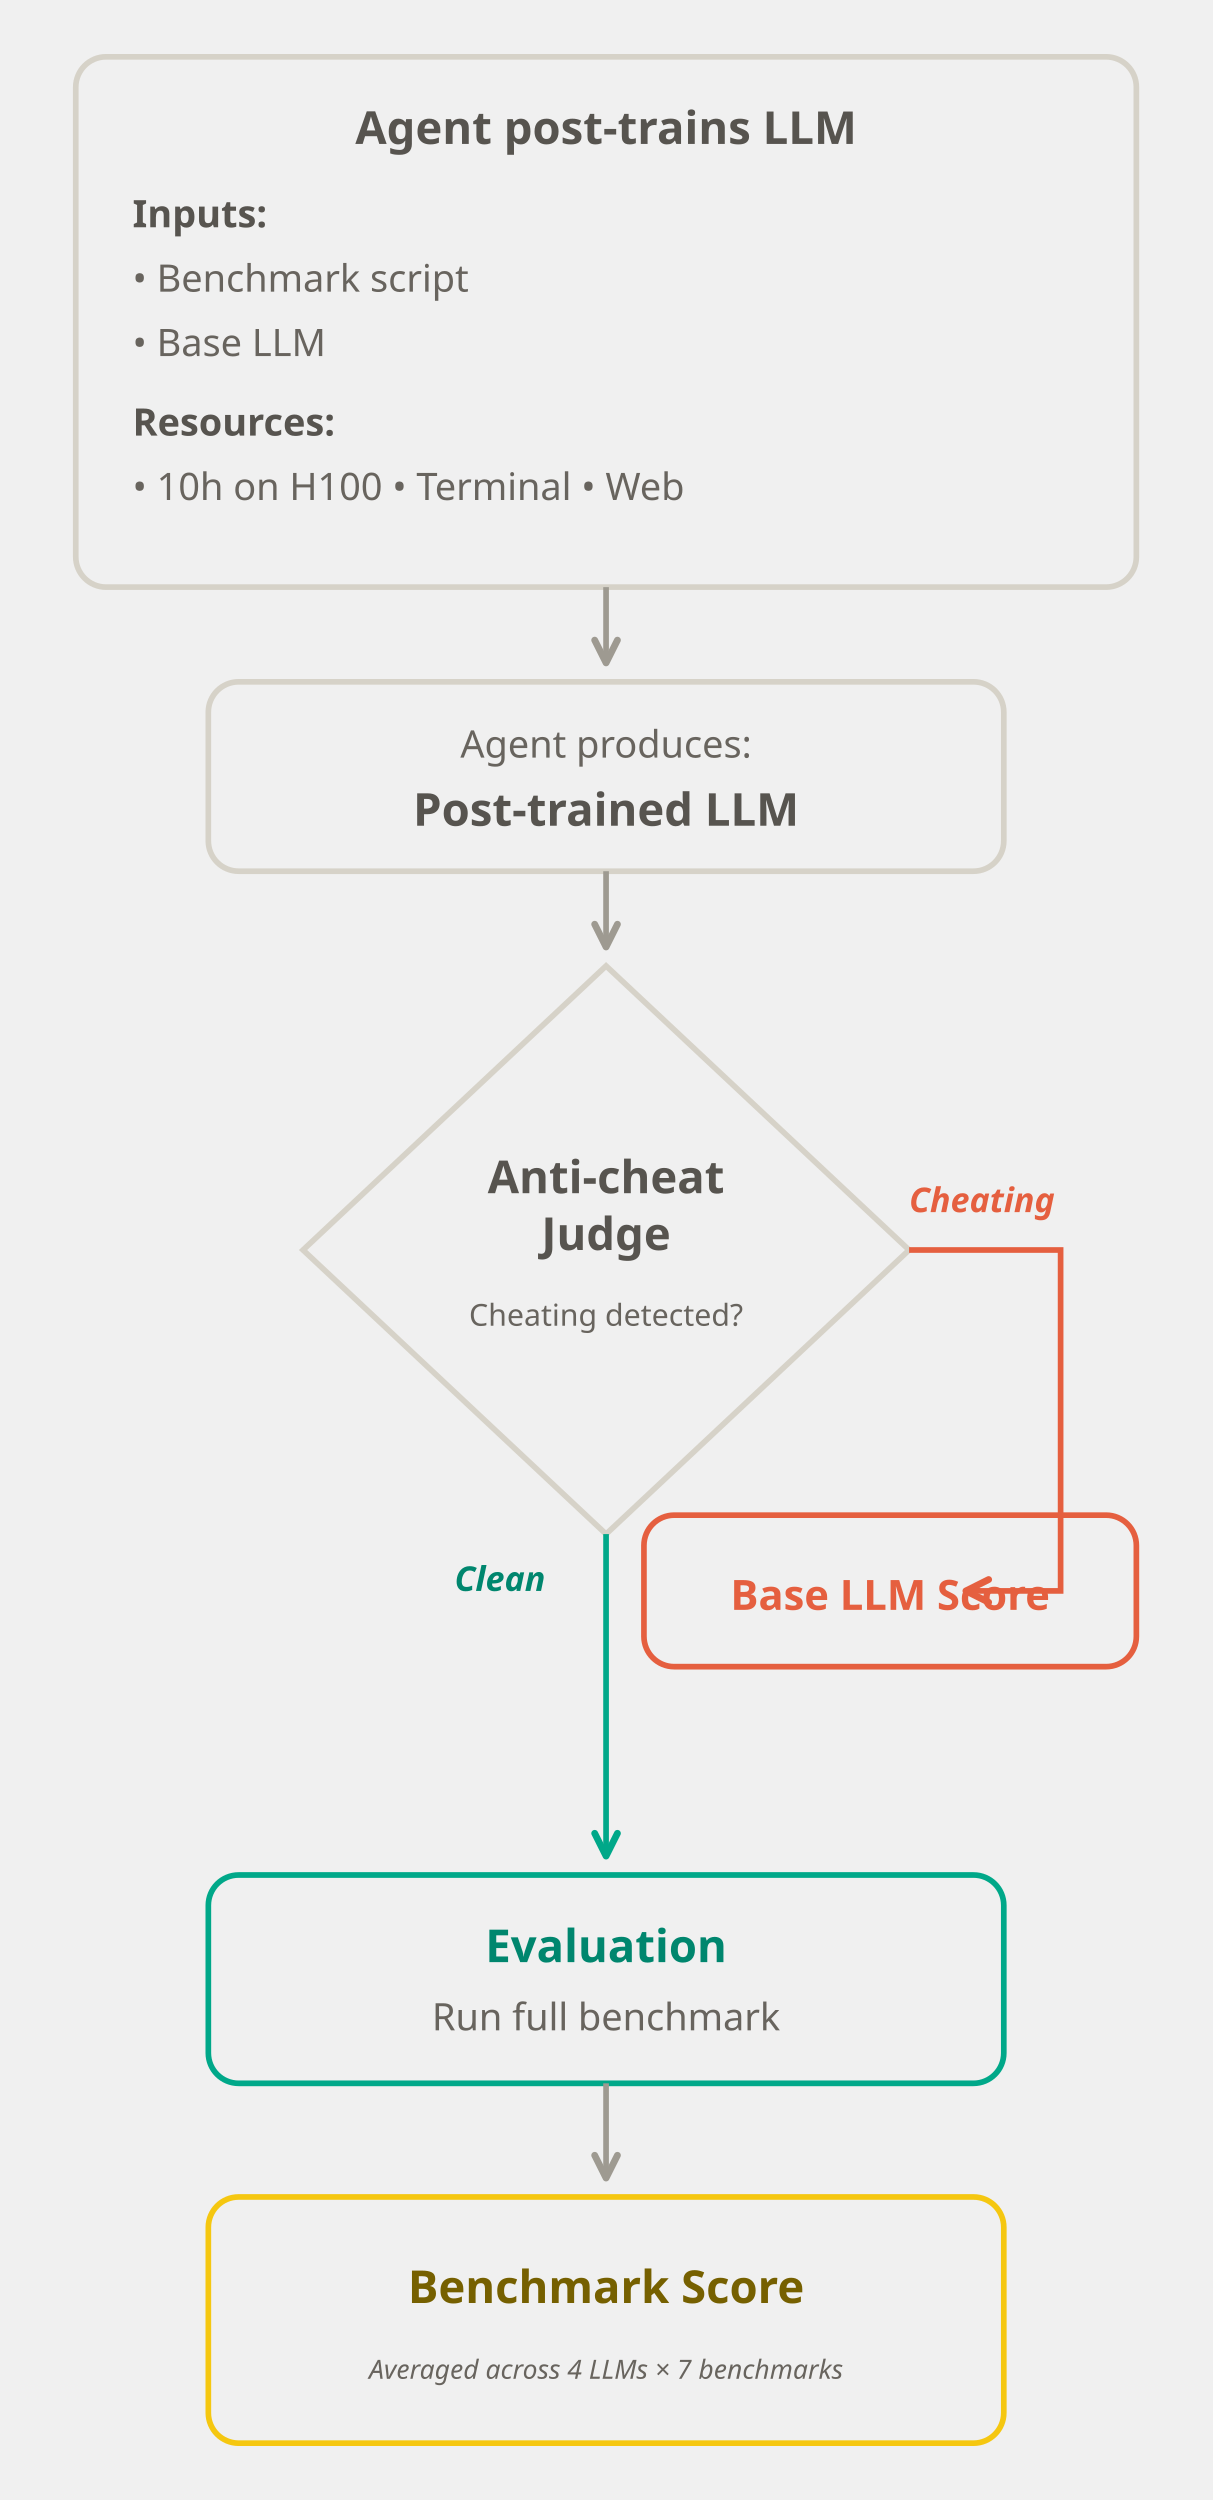
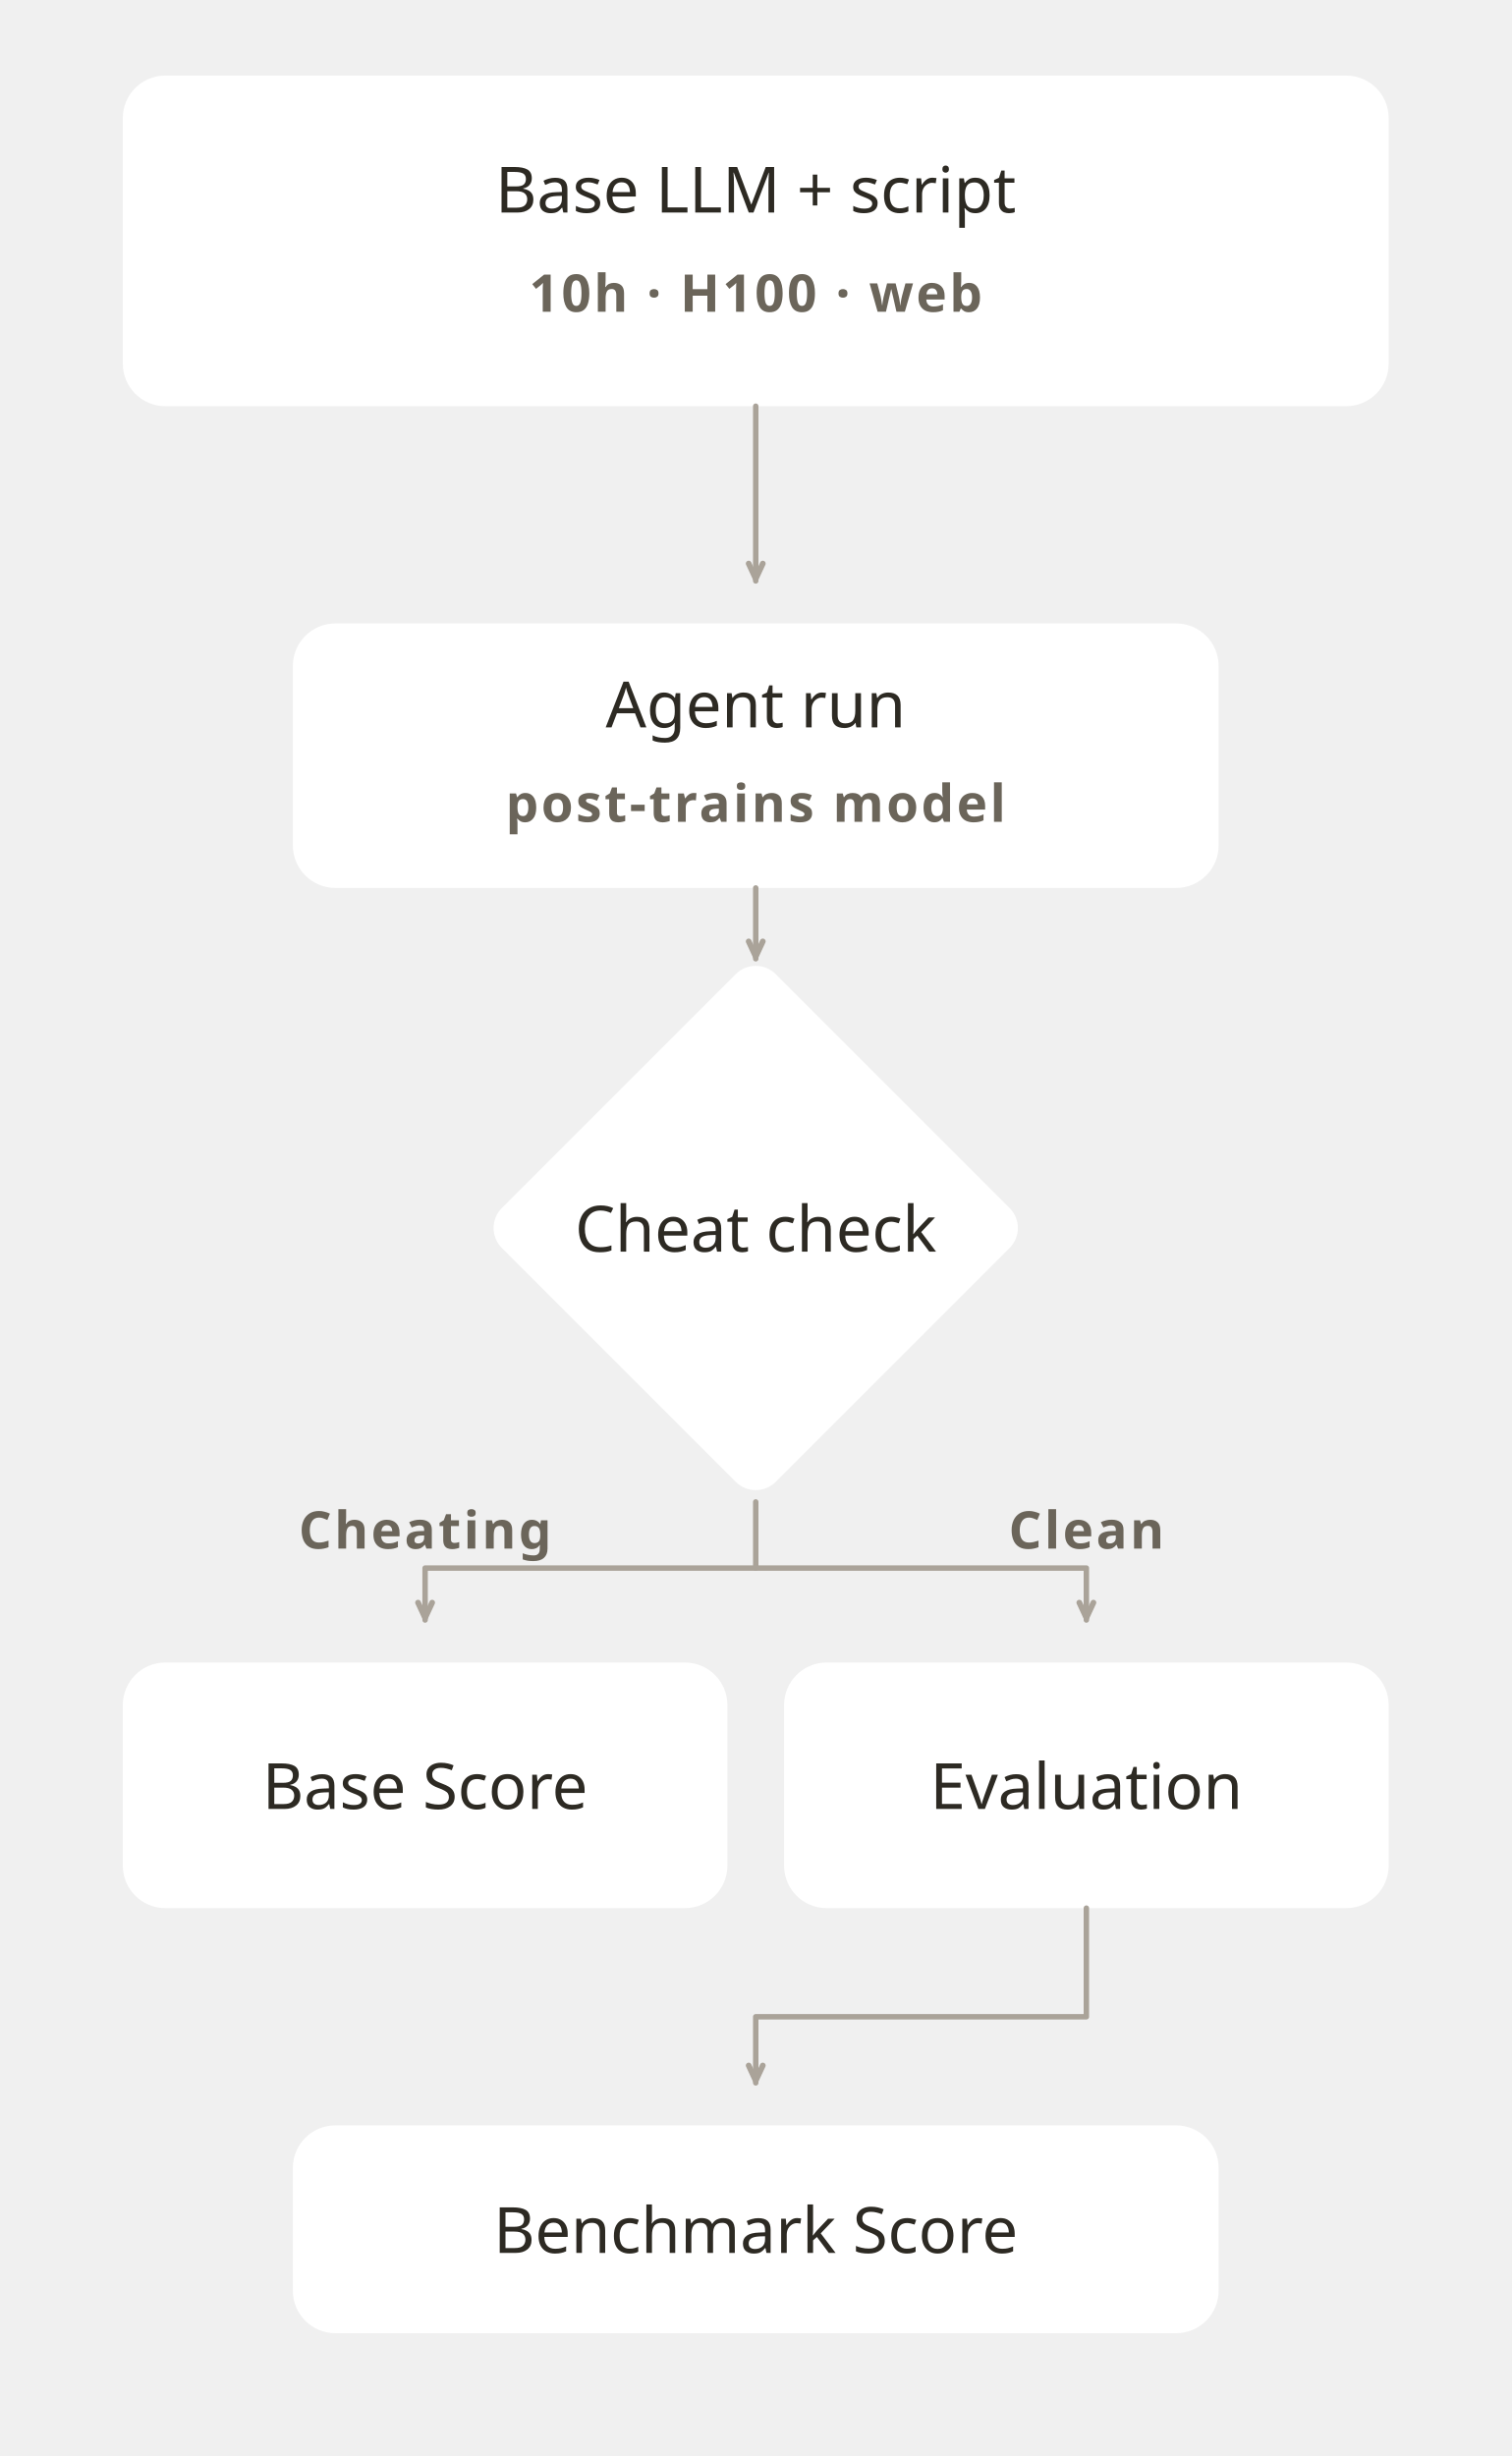
- <svg xmlns="http://www.w3.org/2000/svg" viewBox="0 0 320 660">
+ <svg xmlns="http://www.w3.org/2000/svg" viewBox="0 0 320 520" role="img" aria-labelledby="pipeline-mobile-title pipeline-mobile-desc">
  <defs>
    <style>
      @font-face {
        font-family: 'Die Grotesk';
        src: url('/fonts/die-grotesk-vf-roman.woff2') format('woff2');
        font-weight: 100 900;
        font-style: normal;
        font-display: swap;
      }

-       .box1, .box2, .box-judge, .box-fail, .box-eval, .box-score {
-         fill: transparent;
-         stroke: #d6d2c8;
-         stroke-width: 1.5;
+       .node {
+         fill: #fff;
+         stroke: none;
      }
-       .box-fail { stroke: #E55F3F; }
-       .box-eval { stroke: #00A889; }
-       .box-score { stroke: #F5C710; }

-       .text, .text-small, .title1, .title2, .title-judge, .title-fail,
-       .title-eval, .title-score, .subtitle, .label-text, .label-text-pass,
-       .diamond-text, .subtitle-plain, .annotation {
+       .arrow {
+         stroke: #aaa399;
+         stroke-width: 1.15;
+         fill: none;
+         stroke-linecap: round;
+         stroke-linejoin: round;
+         marker-end: url(#arrowhead);
+       }
+ 
+       .line {
+         stroke: #aaa399;
+         stroke-width: 1.15;
+         fill: none;
+         stroke-linecap: round;
+         stroke-linejoin: round;
+       }
+ 
+       .title, .body, .note, .label {
        font-family: 'Die Grotesk', sans-serif;
      }
-       .text { font-size: 11px; fill: #57544f; }
-       .text-small { font-size: 10px; fill: #68645e; }
-       .title1, .title2, .title-judge { font-size: 12px; font-weight: 600; fill: #57544f; }
-       .title-fail { font-size: 11px; font-weight: 600; fill: #E55F3F; }
-       .title-eval { font-size: 12px; font-weight: 600; fill: #00866e; }
-       .title-score { font-size: 12px; font-weight: 600; fill: #766000; }
-       .subtitle { font-size: 10px; fill: #57544f; font-weight: 700; }

-       .arrow { stroke: #9e9a91; stroke-width: 1.5; fill: none; marker-end: url(#arrowhead); }
-       .arrow-fail { stroke: #E55F3F; stroke-width: 1.5; fill: none; marker-end: url(#arrowhead-fail); }
-       .arrow-pass { stroke: #00A889; stroke-width: 1.5; fill: none; marker-end: url(#arrowhead-pass); }
+       .title {
+         font-size: 13.5px;
+         font-weight: 500;
+         fill: #2d2a23;
+       }

-       .label-text { font-size: 9px; fill: #E55F3F; font-style: italic; font-weight: 600; }
-       .label-text-pass { font-size: 9px; fill: #00866e; font-style: italic; font-weight: 600; }
-       .diamond-text { font-size: 8px; fill: #68645e; }
-       .subtitle-plain { font-size: 10px; fill: #68645e; font-weight: 500; }
-       .annotation { font-size: 7px; fill: #68645e; font-style: italic; }
+       .body, .note, .label {
+         font-size: 11px;
+         font-weight: 600;
+         letter-spacing: 0.05em;
+         text-transform: uppercase;
+         fill: #6b655a;
+       }
+ 
+       .label {
+         dominant-baseline: middle;
+       }
    </style>
-     <marker id="arrowhead" markerWidth="6" markerHeight="6" refX="5" refY="3" orient="auto">
-       <polyline points="1 1, 5 3, 1 5" fill="none" stroke="#9e9a91" stroke-width="1.2" stroke-linecap="round" stroke-linejoin="round" />
-     </marker>
-     <marker id="arrowhead-fail" markerWidth="6" markerHeight="6" refX="5" refY="3" orient="auto">
-       <polyline points="1 1, 5 3, 1 5" fill="none" stroke="#E55F3F" stroke-width="1.2" stroke-linecap="round" stroke-linejoin="round" />
-     </marker>
-     <marker id="arrowhead-pass" markerWidth="6" markerHeight="6" refX="5" refY="3" orient="auto">
-       <polyline points="1 1, 5 3, 1 5" fill="none" stroke="#00A889" stroke-width="1.2" stroke-linecap="round" stroke-linejoin="round" />
+     <marker id="arrowhead" markerWidth="5" markerHeight="5" refX="4.4" refY="2.5" orient="auto">
+       <polyline points="1.2 1.2, 4 2.5, 1.2 3.8" fill="none" stroke="#aaa399" stroke-width="1.05" stroke-linecap="round" stroke-linejoin="round" />
    </marker>
  </defs>
-   <rect x="20" y="15" width="280" height="140" class="box1" rx="8" />
-   <text x="160" y="38" class="title1" text-anchor="middle">Agent post-trains LLM</text>
-   <text x="35" y="60" class="subtitle">Inputs:</text>
-   <text x="35" y="77" class="text-small">• Benchmark script</text>
-   <text x="35" y="94" class="text-small">• Base LLM</text>
-   <text x="35" y="115" class="subtitle">Resources:</text>
-   <text x="35" y="132" class="text-small">• 10h on H100 • Terminal • Web</text>
-   <path d="M 160 155 L 160 175" class="arrow" />
-   <rect x="55" y="180" width="210" height="50" class="box2" rx="8" />
-   <text x="160" y="200" class="subtitle-plain" text-anchor="middle">Agent produces:</text>
-   <text x="160" y="218" class="title2" text-anchor="middle">Post-trained LLM</text>
-   <path d="M 160 230 L 160 250" class="arrow" />
-   <polygon points="160,255 240,330 160,405 80,330" class="box-judge" />
-   <text x="160" y="315" class="title-judge" text-anchor="middle">Anti-cheat</text>
-   <text x="160" y="330" class="title-judge" text-anchor="middle">Judge</text>
-   <text x="160" y="350" class="diamond-text" text-anchor="middle">Cheating detected?</text>
-   <path d="M 240 330 L 280 330 L 280 420 L 255 420" class="arrow-fail" />
-   <text x="240" y="320" class="label-text">Cheating</text>
-   <rect x="170" y="400" width="130" height="40" class="box-fail" rx="8" />
-   <text x="235" y="425" class="title-fail" text-anchor="middle">Base LLM Score</text>
-   <path d="M 160 405 L 160 490" class="arrow-pass" />
-   <text x="120" y="420" class="label-text-pass">Clean</text>
-   <rect x="55" y="495" width="210" height="55" class="box-eval" rx="8" />
-   <text x="160" y="518" class="title-eval" text-anchor="middle">Evaluation</text>
-   <text x="160" y="536" class="text-small" text-anchor="middle">Run full benchmark</text>
-   <path d="M 160 550 L 160 575" class="arrow" />
-   <rect x="55" y="580" width="210" height="65" class="box-score" rx="8" />
-   <text x="160" y="608" class="title-score" text-anchor="middle">Benchmark Score</text>
-   <text x="160" y="628" class="annotation" text-anchor="middle">Averaged across 4 LLMs × 7 benchmarks</text>
+   <rect x="26" y="16" width="268" height="70" rx="9" class="node" />
+   <text x="160" y="45" class="title" text-anchor="middle">Base LLM + script</text>
+   <text x="160" y="66" class="body" text-anchor="middle">10h · H100 · web</text>
+   <path d="M 160 86 L 160 123" class="arrow" />
+   <rect x="62" y="132" width="196" height="56" rx="9" class="node" />
+   <text x="160" y="154" class="title" text-anchor="middle">Agent run</text>
+   <text x="160" y="174" class="body" text-anchor="middle">post-trains model</text>
+   <path d="M 160 188 L 160 203" class="arrow" />
+   <rect x="119" y="219" width="82" height="82" rx="6" class="node" transform="rotate(45 160 260)" />
+   <text x="160" y="265" class="title" text-anchor="middle">Cheat check</text>
+   <path d="M 160 318 L 160 332" class="line" />
+   <path d="M 160 332 L 90 332 L 90 343" class="arrow" />
+   <path d="M 160 332 L 230 332 L 230 343" class="arrow" />
+   <text x="90" y="324" class="label" text-anchor="middle">Cheating</text>
+   <text x="230" y="324" class="label" text-anchor="middle">Clean</text>
+   <rect x="26" y="352" width="128" height="52" rx="9" class="node" />
+   <text x="90" y="383" class="title" text-anchor="middle">Base Score</text>
+   <rect x="166" y="352" width="128" height="52" rx="9" class="node" />
+   <text x="230" y="383" class="title" text-anchor="middle">Evaluation</text>
+   <path d="M 230 404 L 230 427 L 160 427 L 160 441" class="arrow" />
+   <rect x="62" y="450" width="196" height="44" rx="9" class="node" />
+   <text x="160" y="477" class="title" text-anchor="middle">Benchmark Score</text>
</svg>
